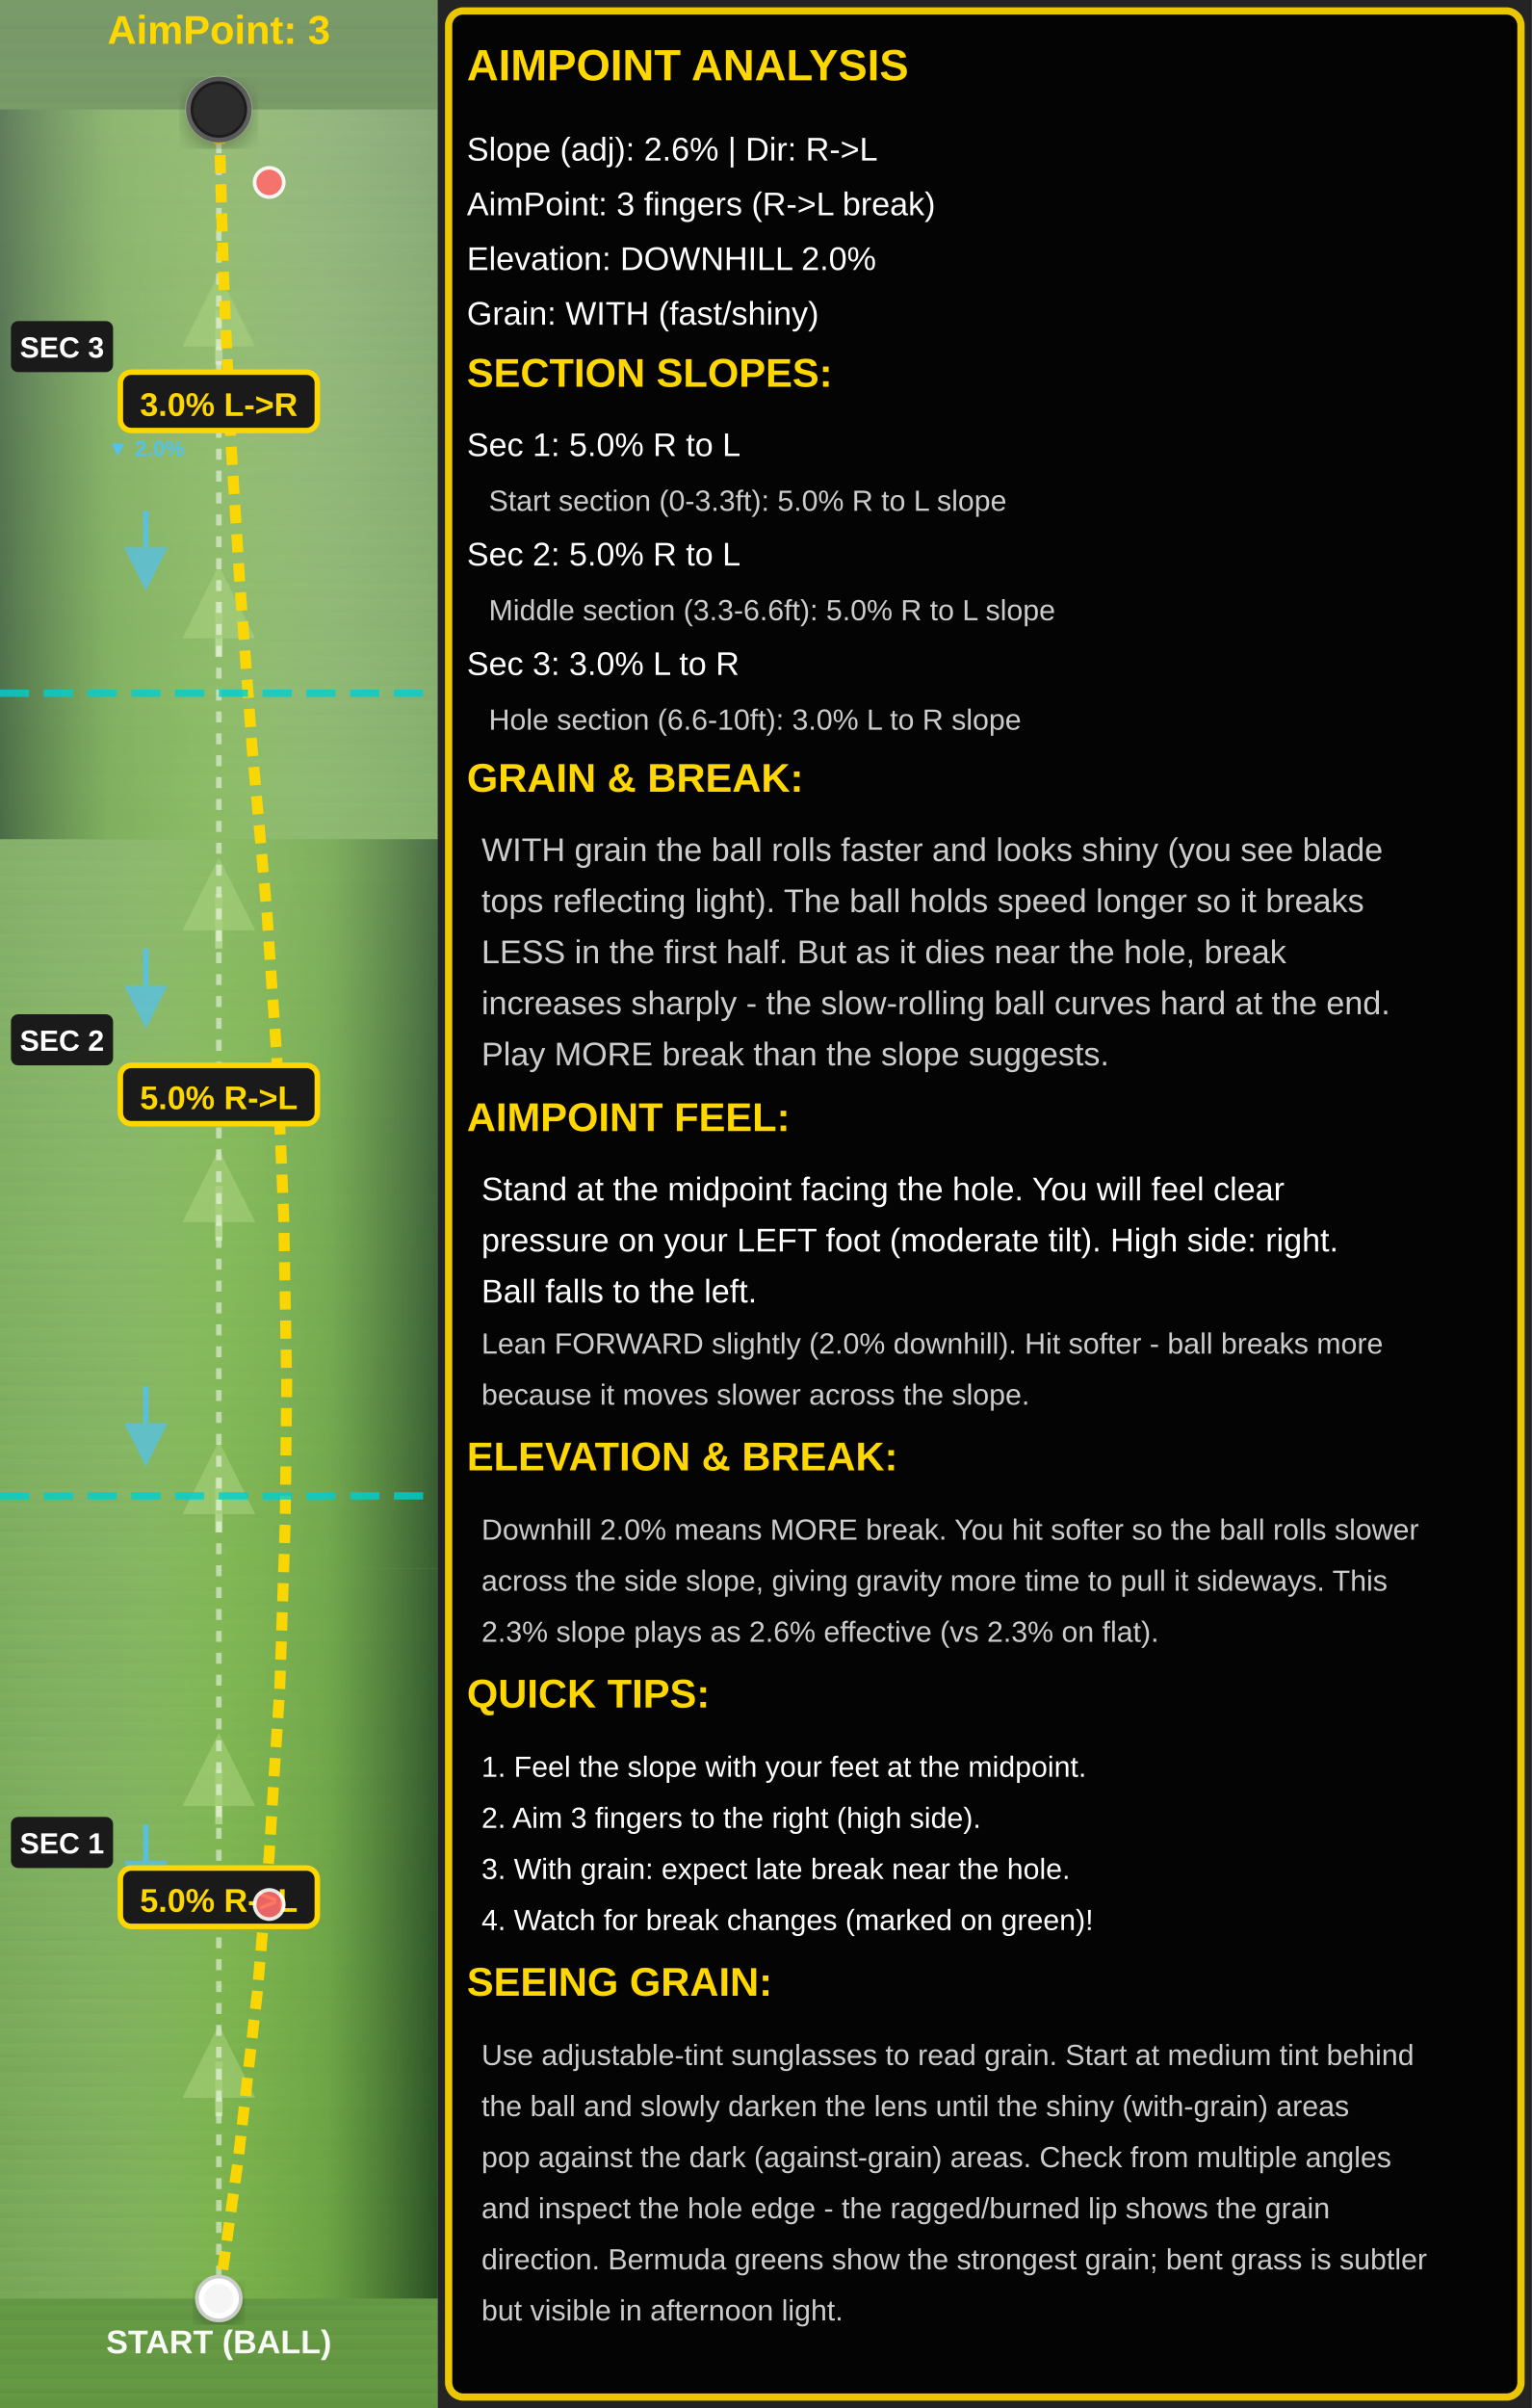
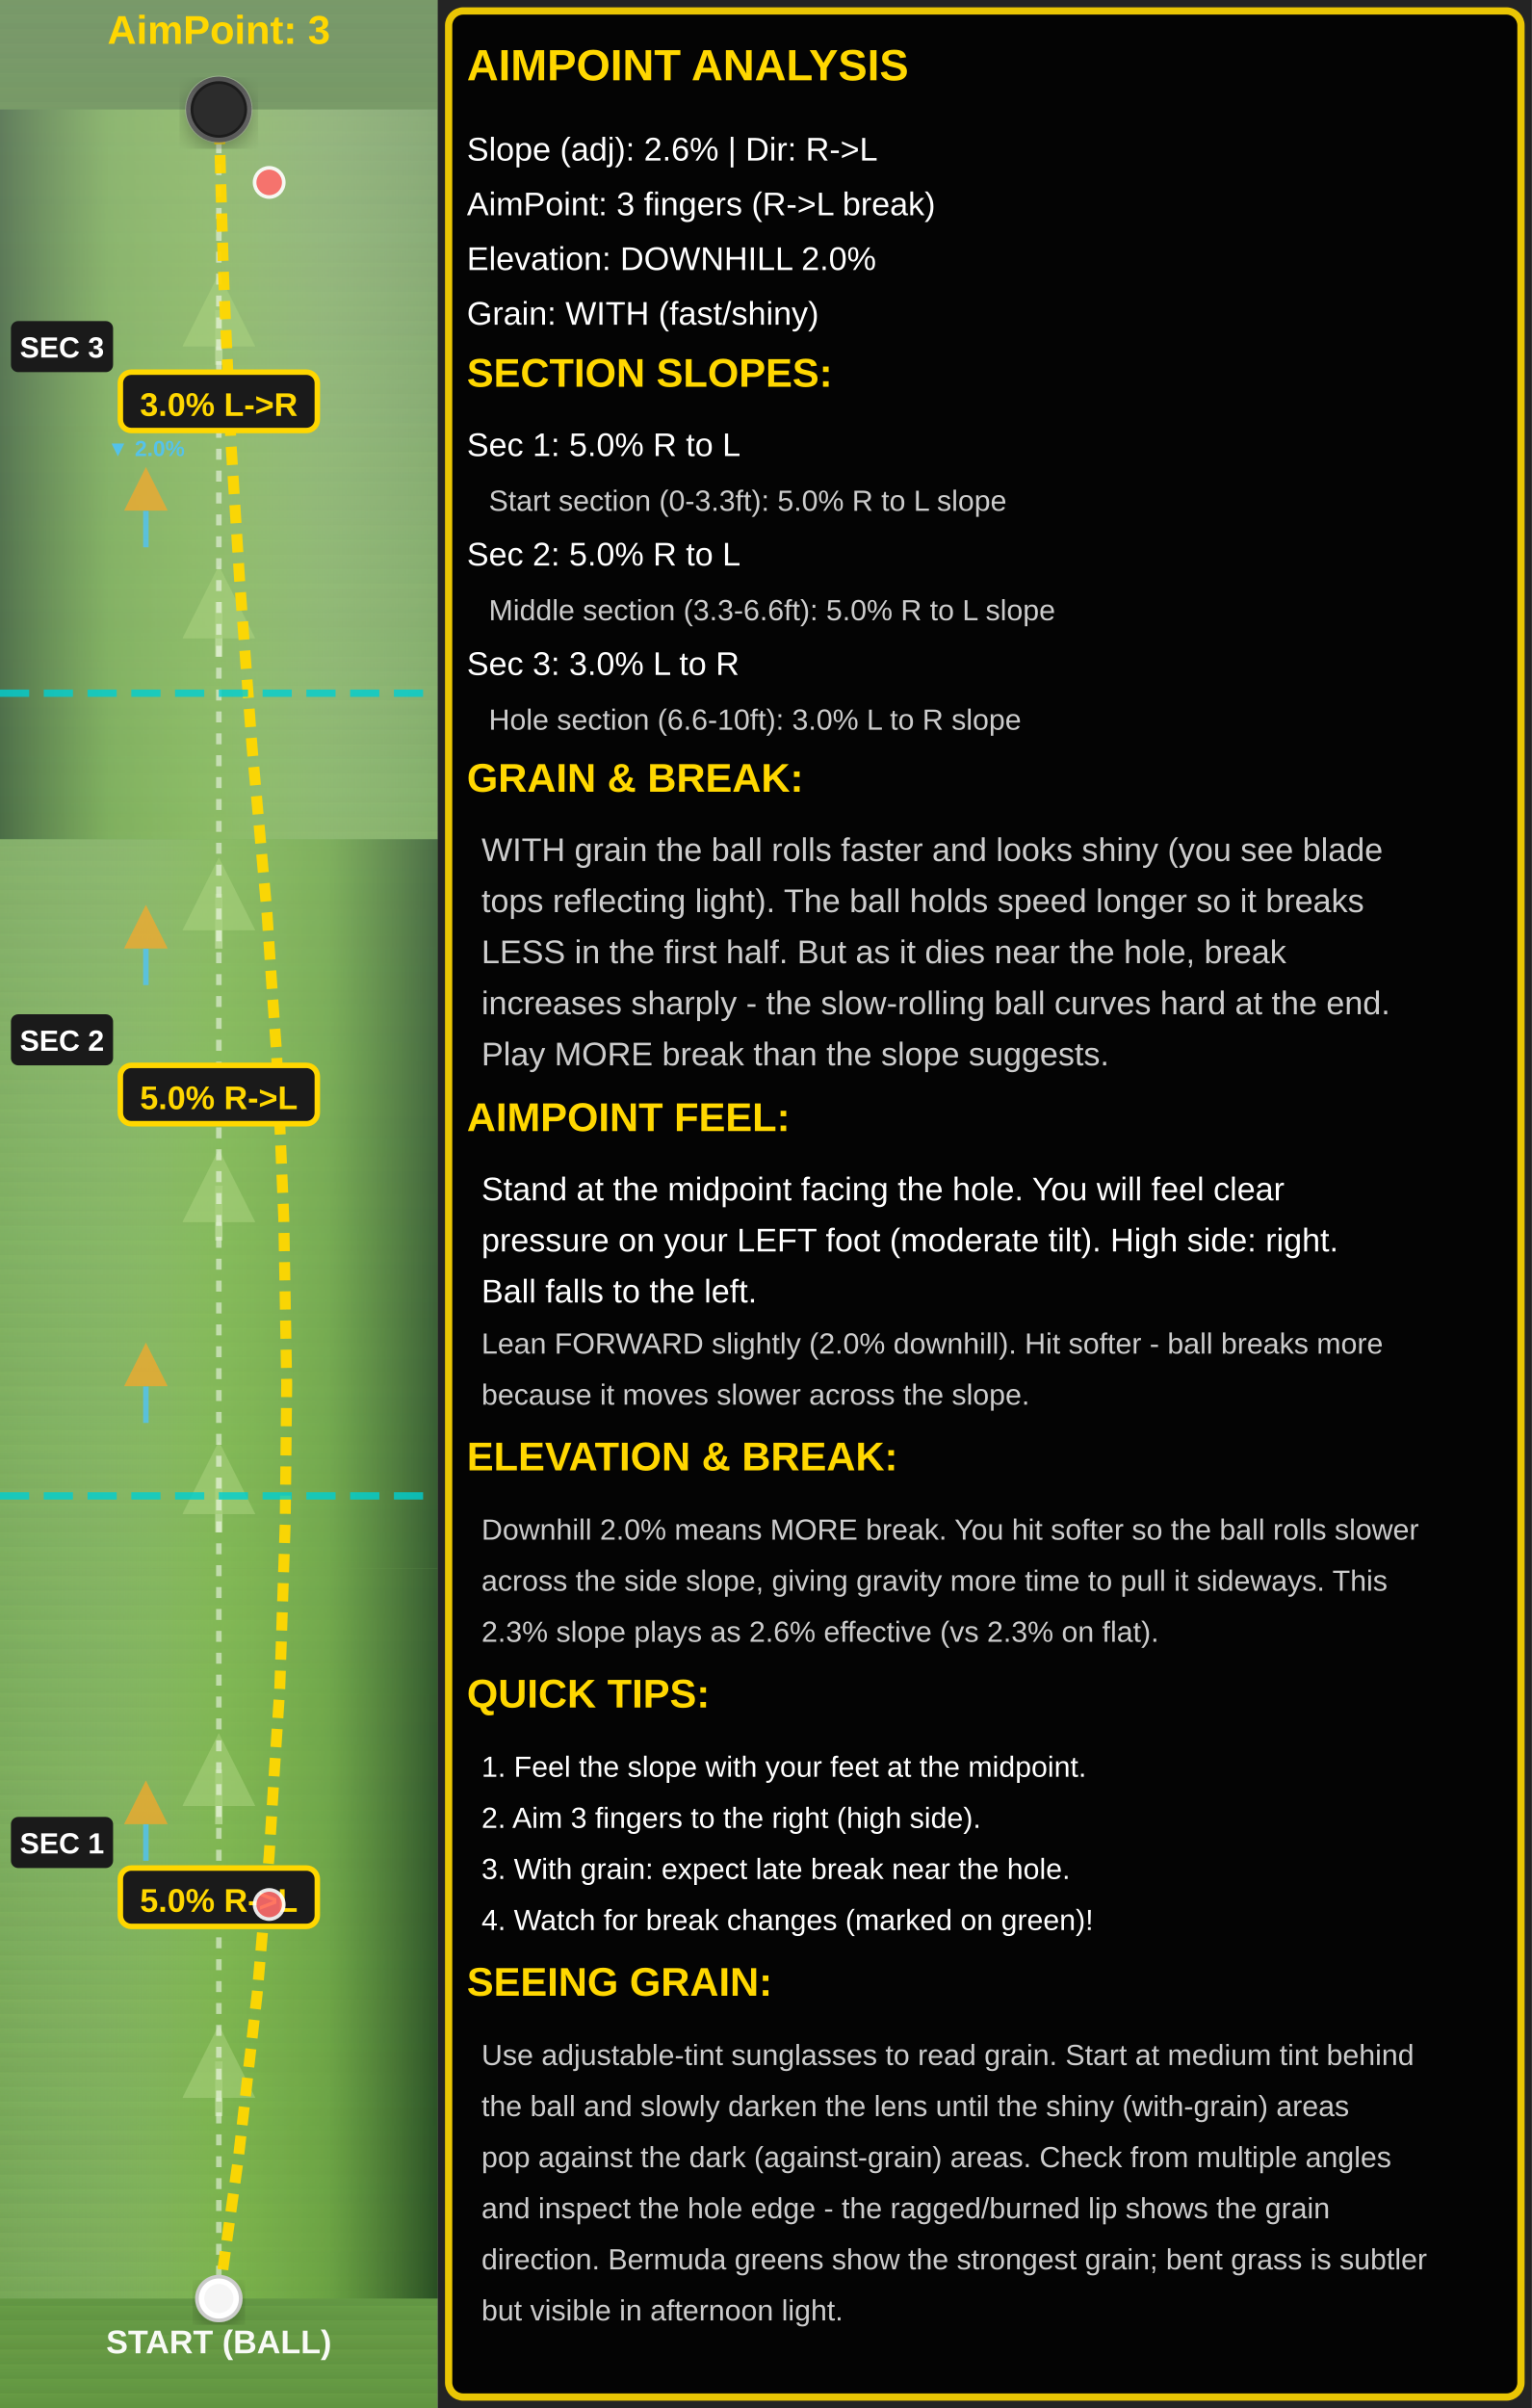
<svg xmlns="http://www.w3.org/2000/svg" width="420" height="660">
  <defs>
    <linearGradient id="baseGreen" x1="0%" y1="0%" x2="0%" y2="100%">
      <stop offset="0%" style="stop-color:#689F38;stop-opacity:1" />
      <stop offset="50%" style="stop-color:#558B2F;stop-opacity:1" />
      <stop offset="100%" style="stop-color:#4A7C27;stop-opacity:1" />
    </linearGradient>
    <linearGradient id="grainGradient" x1="0%" y1="0%" x2="0%" y2="100%">
      <stop offset="0%" style="stop-color:#E8F5E9;stop-opacity:0.6" />
      <stop offset="30%" style="stop-color:#C8E6C9;stop-opacity:0.5" />
      <stop offset="60%" style="stop-color:#A5D6A7;stop-opacity:0.35" />
      <stop offset="100%" style="stop-color:#81C784;stop-opacity:0.2" />
    </linearGradient>
    <linearGradient id="elevationGradient" x1="0%" y1="0%" x2="0%" y2="100%">
      <stop offset="0%" style="stop-color:#1B3D14;stop-opacity:0.83" />
      <stop offset="50%" style="stop-color:#689F38;stop-opacity:0.54" />
      <stop offset="100%" style="stop-color:#AED581;stop-opacity:0.25" />
    </linearGradient>
    <linearGradient id="breakGradientSec1" x1="0%" y1="0%" x2="100%" y2="0%">
      <stop offset="0%" style="stop-color:#C5E1A5;stop-opacity:0.2" />
      <stop offset="25%" style="stop-color:#AED581;stop-opacity:0.36" />
      <stop offset="50%" style="stop-color:#8BC34A;stop-opacity:0.6" />
      <stop offset="75%" style="stop-color:#689F38;stop-opacity:0.8" />
      <stop offset="100%" style="stop-color:#1B3D14;stop-opacity:1.0" />
    </linearGradient>
    <linearGradient id="breakGradientSec2" x1="0%" y1="0%" x2="100%" y2="0%">
      <stop offset="0%" style="stop-color:#C5E1A5;stop-opacity:0.2" />
      <stop offset="25%" style="stop-color:#AED581;stop-opacity:0.36" />
      <stop offset="50%" style="stop-color:#8BC34A;stop-opacity:0.6" />
      <stop offset="75%" style="stop-color:#689F38;stop-opacity:0.8" />
      <stop offset="100%" style="stop-color:#1B3D14;stop-opacity:1.0" />
    </linearGradient>
    <linearGradient id="breakGradientSec3" x1="0%" y1="0%" x2="100%" y2="0%">
      <stop offset="0%" style="stop-color:#1B3D14;stop-opacity:1.0" />
      <stop offset="25%" style="stop-color:#689F38;stop-opacity:0.8" />
      <stop offset="50%" style="stop-color:#8BC34A;stop-opacity:0.6" />
      <stop offset="75%" style="stop-color:#AED581;stop-opacity:0.4" />
      <stop offset="100%" style="stop-color:#C5E1A5;stop-opacity:0.2" />
    </linearGradient>
    <linearGradient id="holeGrainGradient" x1="50%" y1="0%" x2="50%" y2="100%">
      <stop offset="0%" style="stop-color:#FFFFFF;stop-opacity:0.3" />
      <stop offset="50%" style="stop-color:#CCCCCC;stop-opacity:0.5" />
      <stop offset="100%" style="stop-color:#999999;stop-opacity:0.6" />
    </linearGradient>
    <filter id="shadow">
      <feDropShadow dx="0" dy="2" stdDeviation="3" flood-opacity="0.3" />
    </filter>
    <marker id="arrowhead-grain" markerWidth="10" markerHeight="10" refX="5" refY="5" orient="auto">
      <polygon points="0,0 10,5 0,10" fill="#AED581" opacity="0.7" />
    </marker>
    <marker id="arrowhead-elev-up" markerWidth="8" markerHeight="8" refX="4" refY="8" orient="0">
      <polygon points="4,0 8,8 0,8" fill="#FFA726" opacity="0.85" />
    </marker>
    <marker id="arrowhead-elev-down" markerWidth="8" markerHeight="8" refX="4" refY="0" orient="0">
      <polygon points="0,0 8,0 4,8" fill="#4FC3F7" opacity="0.85" />
    </marker>
    <pattern id="grassTexture" x="0" y="0" width="4" height="4" patternUnits="userSpaceOnUse">
      <rect width="4" height="4" fill="url(#baseGreen)" opacity="0.95" />
      <line x1="0" y1="2" x2="4" y2="2" stroke="#5A9B3F" stroke-width="0.5" opacity="0.3" />
    </pattern>
  </defs>
  <rect width="120" height="660" fill="url(#baseGreen)" />
  <rect width="120" height="660" fill="url(#grassTexture)" opacity="0.3" />
  <rect width="120" height="660" fill="url(#elevationGradient)" opacity="0.7" />
  <rect x="0" y="430.0" width="120" height="200.0" fill="url(#breakGradientSec1)" opacity="1.0" />
  <rect x="0" y="230.0" width="120" height="200.0" fill="url(#breakGradientSec2)" opacity="1.0" />
  <rect x="0" y="30" width="120" height="200.0" fill="url(#breakGradientSec3)" opacity="1.0" />
  <rect width="120" height="660" fill="url(#grainGradient)" opacity="0.6" />
  <line x1="60.0" y1="100" x2="60.0" y2="85" stroke="#C5E1A5" stroke-width="2" opacity="0.7" marker-end="url(#arrowhead-grain)" />
  <line x1="60.0" y1="180" x2="60.0" y2="165" stroke="#C5E1A5" stroke-width="2" opacity="0.7" marker-end="url(#arrowhead-grain)" />
  <line x1="60.0" y1="260" x2="60.0" y2="245" stroke="#C5E1A5" stroke-width="2" opacity="0.7" marker-end="url(#arrowhead-grain)" />
  <line x1="60.0" y1="340" x2="60.0" y2="325" stroke="#C5E1A5" stroke-width="2" opacity="0.7" marker-end="url(#arrowhead-grain)" />
  <line x1="60.0" y1="420" x2="60.0" y2="405" stroke="#C5E1A5" stroke-width="2" opacity="0.7" marker-end="url(#arrowhead-grain)" />
  <line x1="60.0" y1="500" x2="60.0" y2="485" stroke="#C5E1A5" stroke-width="2" opacity="0.7" marker-end="url(#arrowhead-grain)" />
  <line x1="60.0" y1="580" x2="60.0" y2="565" stroke="#C5E1A5" stroke-width="2" opacity="0.7" marker-end="url(#arrowhead-grain)" />
-   <line x1="40.0" y1="140" x2="40.0" y2="150" stroke="#4FC3F7" stroke-width="1.5" opacity="0.80" marker-end="url(#arrowhead-elev-down)" />
-   <line x1="40.0" y1="260" x2="40.0" y2="270" stroke="#4FC3F7" stroke-width="1.5" opacity="0.80" marker-end="url(#arrowhead-elev-down)" />
-   <line x1="40.0" y1="380" x2="40.0" y2="390" stroke="#4FC3F7" stroke-width="1.5" opacity="0.80" marker-end="url(#arrowhead-elev-down)" />
-   <line x1="40.0" y1="500" x2="40.0" y2="510" stroke="#4FC3F7" stroke-width="1.5" opacity="0.80" marker-end="url(#arrowhead-elev-down)" />
+   <line x1="40.0" y1="150" x2="40.0" y2="140" stroke="#4FC3F7" stroke-width="1.5" opacity="0.80" marker-end="url(#arrowhead-elev-up)" />
+   <line x1="40.0" y1="270" x2="40.0" y2="260" stroke="#4FC3F7" stroke-width="1.5" opacity="0.80" marker-end="url(#arrowhead-elev-up)" />
+   <line x1="40.0" y1="390" x2="40.0" y2="380" stroke="#4FC3F7" stroke-width="1.5" opacity="0.80" marker-end="url(#arrowhead-elev-up)" />
+   <line x1="40.0" y1="510" x2="40.0" y2="500" stroke="#4FC3F7" stroke-width="1.5" opacity="0.80" marker-end="url(#arrowhead-elev-up)" />
  <text x="40.0" y="125" font-family="Arial, sans-serif" font-size="6" fill="#4FC3F7" text-anchor="middle" font-weight="bold" opacity="0.9">▼ 2.0%</text>
  <line x1="60.0" y1="630" x2="60.0" y2="30.0" stroke="#FFFFFF" stroke-width="1.5" stroke-dasharray="3,3" opacity="0.5" />
  <path d="M 60.0 630.0 C 61.7 617.5, 63.5 604.6, 65.3 592.0 C 67.0 577.0, 68.8 561.5, 70.5 546.5 C 71.6 533.9, 72.7 521.0, 73.8 508.5 C 74.7 493.4, 75.7 477.9, 76.7 462.9 C 77.2 447.9, 77.7 432.4, 78.2 417.3 C 78.3 404.8, 78.5 391.9, 78.6 379.4 C 78.3 364.3, 78.1 348.8, 77.8 333.8 C 77.2 318.8, 76.5 303.3, 75.8 288.2 C 74.9 275.7, 74.0 262.8, 73.2 250.3 C 71.8 235.2, 70.5 219.7, 69.1 204.7 C 68.0 189.6, 66.8 174.2, 65.7 159.1 C 64.9 146.6, 64.1 133.7, 63.3 121.1 C 62.7 106.1, 61.9 90.6, 61.3 75.6 C 60.8 60.5, 60.4 45.0, 60.0 30.0" stroke="#FFD700" stroke-width="3" fill="none" stroke-dasharray="5,3" opacity="0.95" />
  <line x1="0" y1="410.0" x2="120" y2="410.0" stroke="#00CED1" stroke-width="2" opacity="0.8" stroke-dasharray="8,4" />
  <line x1="0" y1="190.0" x2="120" y2="190.0" stroke="#00CED1" stroke-width="2" opacity="0.8" stroke-dasharray="8,4" />
  <rect x="3" y="498.0" width="28" height="14" fill="#1A1A1A" rx="2" />
  <text x="17" y="508.0" font-family="Arial, sans-serif" font-size="8" fill="#FFFFFF" text-anchor="middle" font-weight="bold">SEC 1</text>
  <rect x="33.0" y="512.0" width="54" height="16" fill="#1A1A1A" rx="3" stroke="#FFD700" stroke-width="1.5" />
  <text x="60.0" y="524.0" font-family="Arial, sans-serif" font-size="9" fill="#FFD700" text-anchor="middle" font-weight="bold">5.0% R-&gt;L</text>
  <rect x="3" y="278.0" width="28" height="14" fill="#1A1A1A" rx="2" />
  <text x="17" y="288.0" font-family="Arial, sans-serif" font-size="8" fill="#FFFFFF" text-anchor="middle" font-weight="bold">SEC 2</text>
  <rect x="33.0" y="292.0" width="54" height="16" fill="#1A1A1A" rx="3" stroke="#FFD700" stroke-width="1.5" />
  <text x="60.0" y="304.0" font-family="Arial, sans-serif" font-size="9" fill="#FFD700" text-anchor="middle" font-weight="bold">5.0% R-&gt;L</text>
  <rect x="3" y="88.0" width="28" height="14" fill="#1A1A1A" rx="2" />
  <text x="17" y="98.0" font-family="Arial, sans-serif" font-size="8" fill="#FFFFFF" text-anchor="middle" font-weight="bold">SEC 3</text>
  <rect x="33.0" y="102.0" width="54" height="16" fill="#1A1A1A" rx="3" stroke="#FFD700" stroke-width="1.5" />
  <text x="60.0" y="114.0" font-family="Arial, sans-serif" font-size="9" fill="#FFD700" text-anchor="middle" font-weight="bold">3.0% L-&gt;R</text>
  <circle cx="73.802" cy="522" r="4" fill="#FF6B6B" opacity="0.9" stroke="#FFFFFF" stroke-width="1" />
  <circle cx="73.802" cy="50" r="4" fill="#FF6B6B" opacity="0.9" stroke="#FFFFFF" stroke-width="1" />
  <text x="60.0" y="12" font-family="Arial, sans-serif" font-size="11" fill="#FFD700" text-anchor="middle" font-weight="bold">AimPoint: 3</text>
  <circle cx="60.0" cy="30.0" r="9" fill="#1A1A1A" filter="url(#shadow)" />
  <circle cx="60.0" cy="30.0" r="7" fill="#2C2C2C" />
  <circle cx="60.0" cy="30.0" r="8.5" fill="none" stroke="url(#holeGrainGradient)" stroke-width="1.5" opacity="0.8" />
  <circle cx="60.0" cy="630" r="6" fill="#FFFFFF" stroke="#CCCCCC" stroke-width="1" filter="url(#shadow)" />
  <circle cx="60.0" cy="630" r="4" fill="#F5F5F5" />
  <text x="60.0" y="645" font-family="Arial, sans-serif" font-size="9" fill="#FFFFFF" text-anchor="middle" font-weight="bold" opacity="0.95">START (BALL)</text>
  <rect x="120" y="0" width="300" height="660" fill="#1A1A1A" opacity="0.95" />
  <rect x="123" y="3" width="294" height="654" fill="#000000" opacity="0.9" rx="4" stroke="#FFD700" stroke-width="2" />
  <text x="128" y="22" font-family="Arial, sans-serif" font-size="12" fill="#FFD700" font-weight="bold">AIMPOINT ANALYSIS</text>
  <text x="128" y="44" font-family="Arial, sans-serif" font-size="9" fill="#FFFFFF">Slope (adj): 2.6%  |  Dir: R-&gt;L</text>
  <text x="128" y="59" font-family="Arial, sans-serif" font-size="9" fill="#FFFFFF">AimPoint: 3 fingers (R-&gt;L break)</text>
  <text x="128" y="74" font-family="Arial, sans-serif" font-size="9" fill="#FFFFFF">Elevation: DOWNHILL 2.0%</text>
  <text x="128" y="89" font-family="Arial, sans-serif" font-size="9" fill="#FFFFFF">Grain: WITH (fast/shiny)</text>
  <text x="128" y="106" font-family="Arial, sans-serif" font-size="11" fill="#FFD700" font-weight="bold">SECTION SLOPES:</text>
  <text x="128" y="125" font-family="Arial, sans-serif" font-size="9" fill="#FFFFFF">Sec 1: 5.0% R to L</text>
  <text x="134" y="140" font-family="Arial, sans-serif" font-size="8" fill="#CCCCCC">Start section (0-3.3ft): 5.0% R to L slope</text>
  <text x="128" y="155" font-family="Arial, sans-serif" font-size="9" fill="#FFFFFF">Sec 2: 5.0% R to L</text>
  <text x="134" y="170" font-family="Arial, sans-serif" font-size="8" fill="#CCCCCC">Middle section (3.3-6.6ft): 5.0% R to L slope</text>
  <text x="128" y="185" font-family="Arial, sans-serif" font-size="9" fill="#FFFFFF">Sec 3: 3.0% L to R</text>
  <text x="134" y="200" font-family="Arial, sans-serif" font-size="8" fill="#CCCCCC">Hole section (6.6-10ft): 3.0% L to R slope</text>
  <text x="128" y="217" font-family="Arial, sans-serif" font-size="11" fill="#FFD700" font-weight="bold">GRAIN &amp; BREAK:</text>
  <text x="132" y="236" font-family="Arial, sans-serif" font-size="9" fill="#CCCCCC">WITH grain the ball rolls faster and looks shiny (you see blade</text>
  <text x="132" y="250" font-family="Arial, sans-serif" font-size="9" fill="#CCCCCC">tops reflecting light). The ball holds speed longer so it breaks</text>
  <text x="132" y="264" font-family="Arial, sans-serif" font-size="9" fill="#CCCCCC">LESS in the first half. But as it dies near the hole, break</text>
  <text x="132" y="278" font-family="Arial, sans-serif" font-size="9" fill="#CCCCCC">increases sharply - the slow-rolling ball curves hard at the end.</text>
  <text x="132" y="292" font-family="Arial, sans-serif" font-size="9" fill="#CCCCCC">Play MORE break than the slope suggests.</text>
  <text x="128" y="310" font-family="Arial, sans-serif" font-size="11" fill="#FFD700" font-weight="bold">AIMPOINT FEEL:</text>
  <text x="132" y="329" font-family="Arial, sans-serif" font-size="9" fill="#FFFFFF">Stand at the midpoint facing the hole. You will feel clear</text>
  <text x="132" y="343" font-family="Arial, sans-serif" font-size="9" fill="#FFFFFF">pressure on your LEFT foot (moderate tilt). High side: right.</text>
  <text x="132" y="357" font-family="Arial, sans-serif" font-size="9" fill="#FFFFFF">Ball falls to the left.</text>
  <text x="132" y="371" font-family="Arial, sans-serif" font-size="8" fill="#CCCCCC">Lean FORWARD slightly (2.0% downhill). Hit softer - ball breaks more</text>
  <text x="132" y="385" font-family="Arial, sans-serif" font-size="8" fill="#CCCCCC">because it moves slower across the slope.</text>
  <text x="128" y="403" font-family="Arial, sans-serif" font-size="11" fill="#FFD700" font-weight="bold">ELEVATION &amp; BREAK:</text>
  <text x="132" y="422" font-family="Arial, sans-serif" font-size="8" fill="#CCCCCC">Downhill 2.0% means MORE break. You hit softer so the ball rolls slower</text>
  <text x="132" y="436" font-family="Arial, sans-serif" font-size="8" fill="#CCCCCC">across the side slope, giving gravity more time to pull it sideways. This</text>
  <text x="132" y="450" font-family="Arial, sans-serif" font-size="8" fill="#CCCCCC">2.3% slope plays as 2.6% effective (vs 2.3% on flat).</text>
  <text x="128" y="468" font-family="Arial, sans-serif" font-size="11" fill="#FFD700" font-weight="bold">QUICK TIPS:</text>
  <text x="132" y="487" font-family="Arial, sans-serif" font-size="8" fill="#FFFFFF">1. Feel the slope with your feet at the midpoint.</text>
  <text x="132" y="501" font-family="Arial, sans-serif" font-size="8" fill="#FFFFFF">2. Aim 3 fingers to the right (high side).</text>
  <text x="132" y="515" font-family="Arial, sans-serif" font-size="8" fill="#FFFFFF">3. With grain: expect late break near the hole.</text>
  <text x="132" y="529" font-family="Arial, sans-serif" font-size="8" fill="#FFFFFF">4. Watch for break changes (marked on green)!</text>
  <text x="128" y="547" font-family="Arial, sans-serif" font-size="11" fill="#FFD700" font-weight="bold">SEEING GRAIN:</text>
  <text x="132" y="566" font-family="Arial, sans-serif" font-size="8" fill="#CCCCCC">Use adjustable-tint sunglasses to read grain. Start at medium tint behind</text>
  <text x="132" y="580" font-family="Arial, sans-serif" font-size="8" fill="#CCCCCC">the ball and slowly darken the lens until the shiny (with-grain) areas</text>
  <text x="132" y="594" font-family="Arial, sans-serif" font-size="8" fill="#CCCCCC">pop against the dark (against-grain) areas. Check from multiple angles</text>
  <text x="132" y="608" font-family="Arial, sans-serif" font-size="8" fill="#CCCCCC">and inspect the hole edge - the ragged/burned lip shows the grain</text>
  <text x="132" y="622" font-family="Arial, sans-serif" font-size="8" fill="#CCCCCC">direction. Bermuda greens show the strongest grain; bent grass is subtler</text>
  <text x="132" y="636" font-family="Arial, sans-serif" font-size="8" fill="#CCCCCC">but visible in afternoon light.</text>
</svg>
